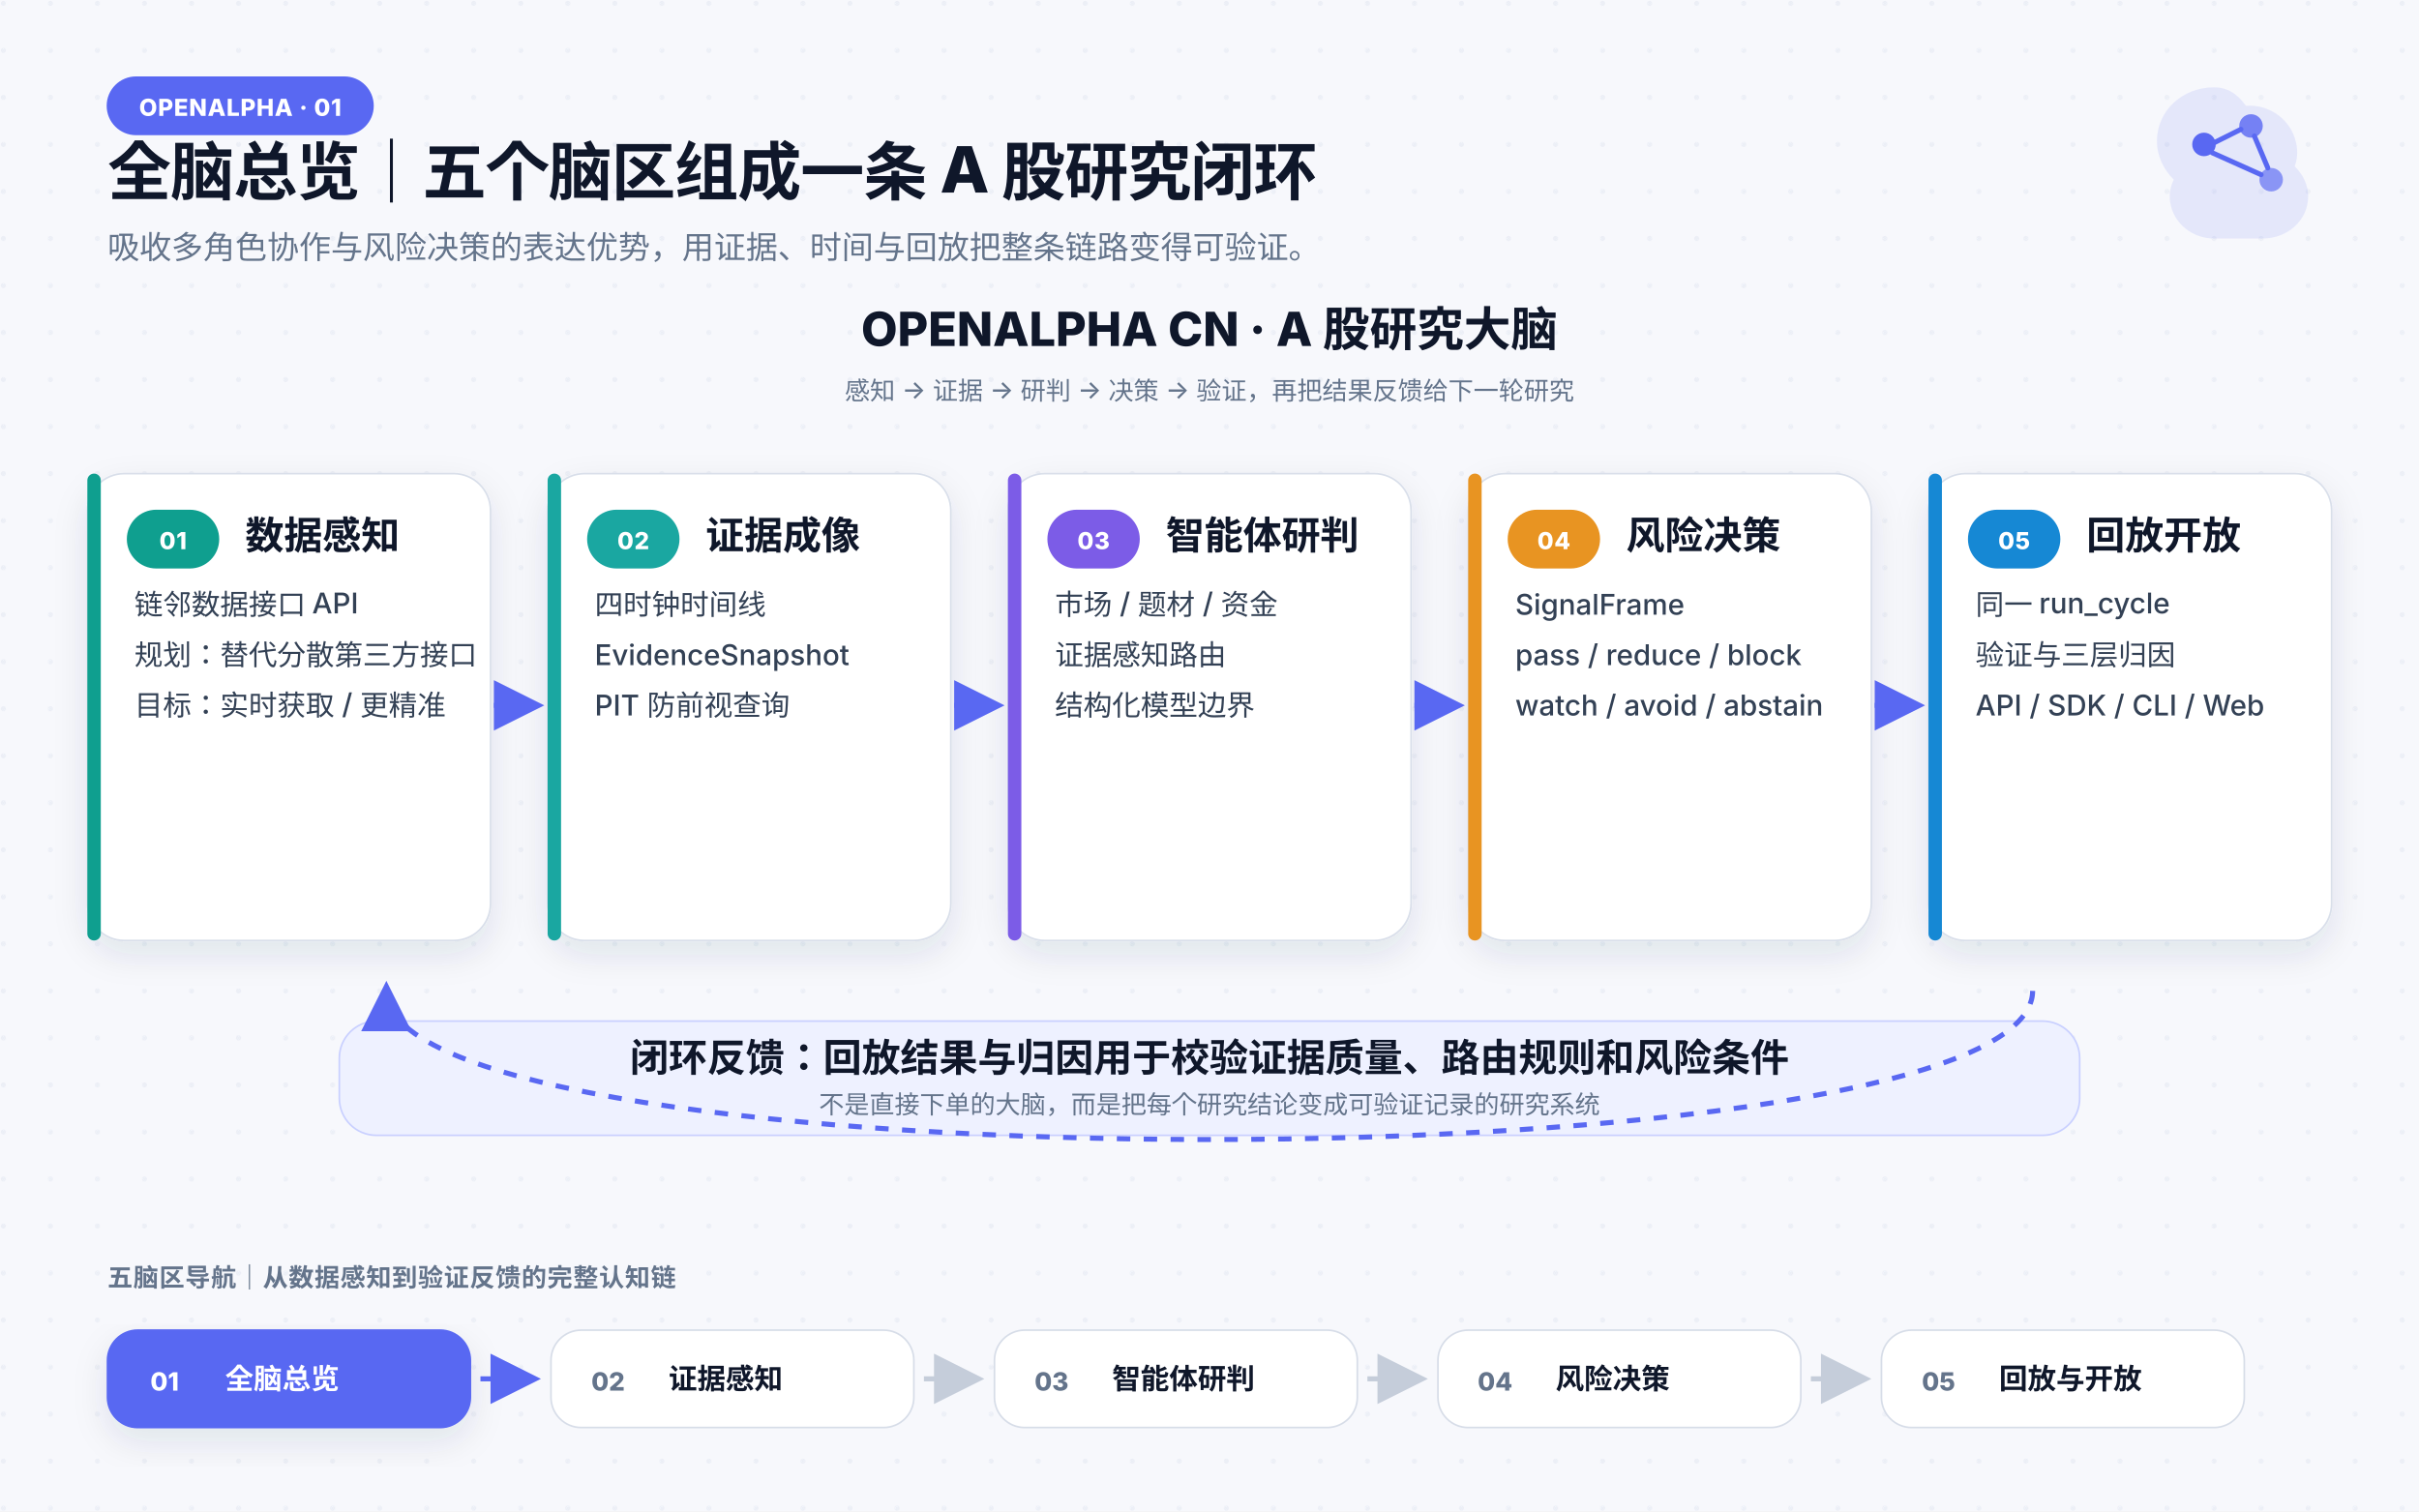
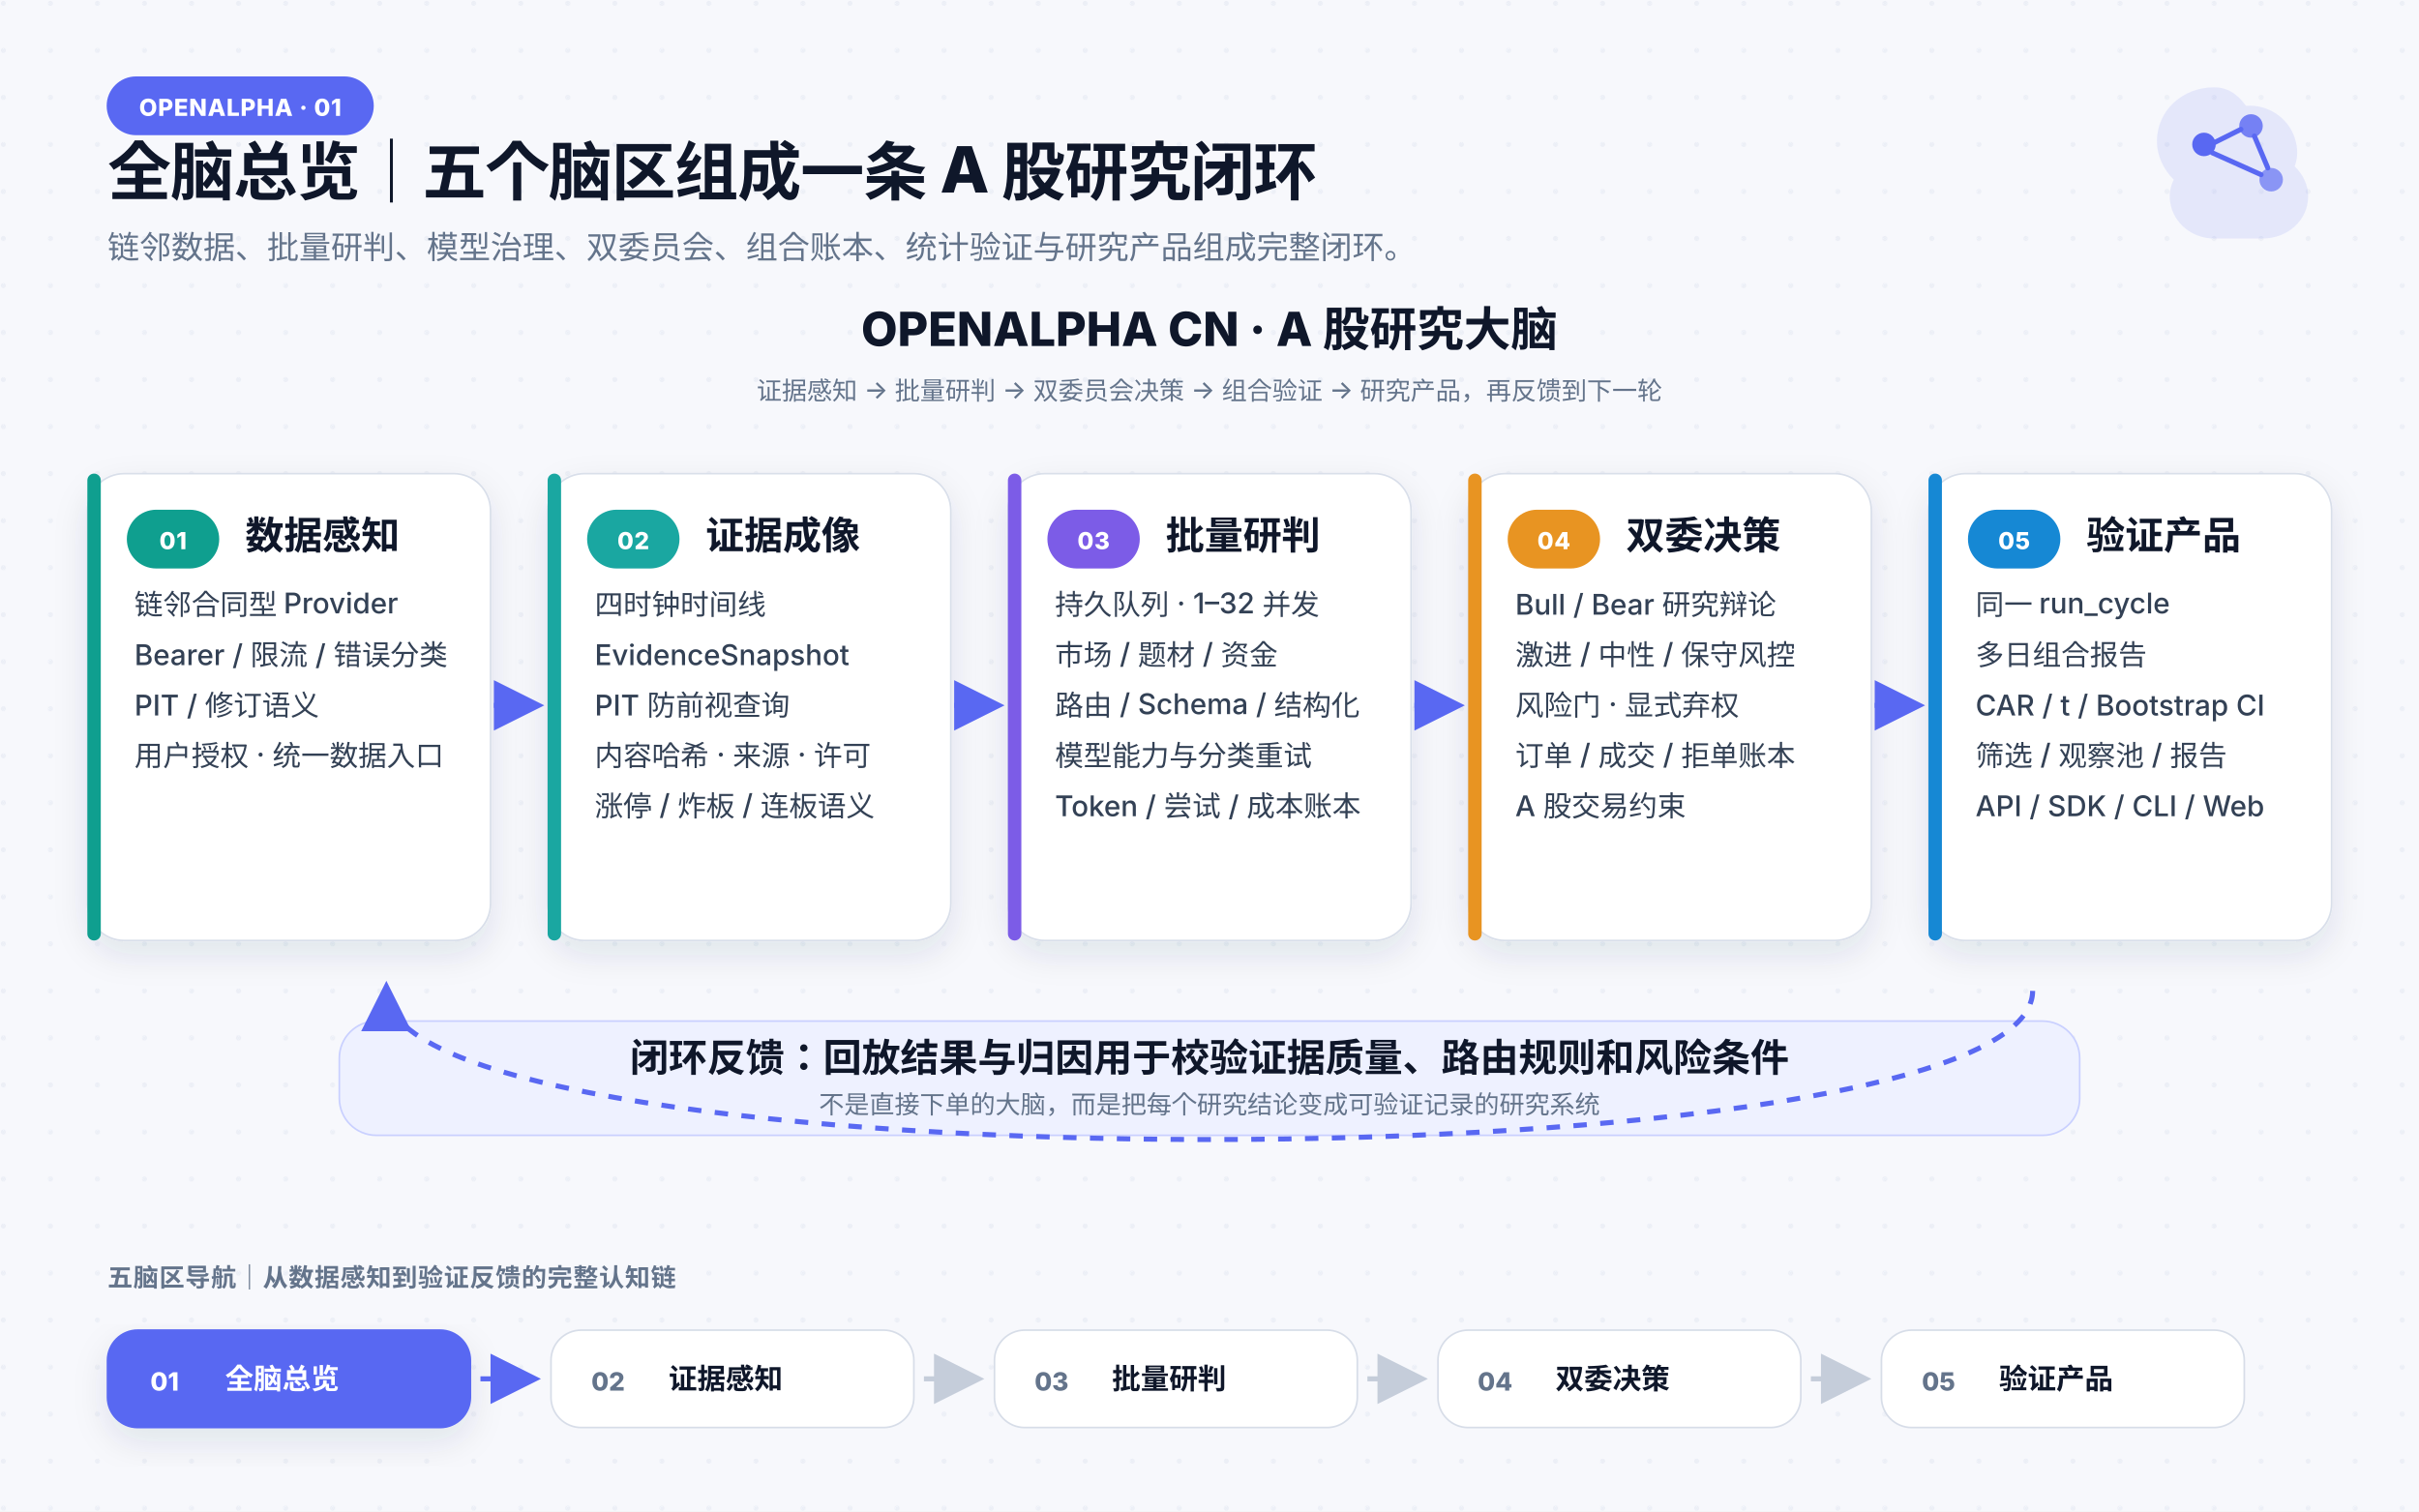
<svg xmlns="http://www.w3.org/2000/svg" width="1440" height="900" viewBox="0 0 1440 900" role="img" aria-labelledby="title desc">
  <defs>
    <filter id="shadow" x="-20%" y="-20%" width="140%" height="160%">
      <feDropShadow dx="0" dy="8" stdDeviation="10" flood-color="#27324A" flood-opacity=".10" />
    </filter>
    <marker id="arrow" markerWidth="10" markerHeight="10" refX="8" refY="5" orient="auto" markerUnits="strokeWidth">
      <path d="M0,0 L10,5 L0,10 z" fill="context-stroke" />
    </marker>
    <pattern id="dots" width="28" height="28" patternUnits="userSpaceOnUse">
      <circle cx="2" cy="2" r="1.5" fill="#D8DEEB" />
    </pattern>
    <style>
      text { font-family: Inter, "Noto Sans SC", "Microsoft YaHei", Arial, sans-serif; }
      .title { font-size: 38px; font-weight: 760; fill: #0F172A; letter-spacing: -.5px; }
      .subtitle { font-size: 19px; font-weight: 450; fill: #64748B; }
      .cardTitle { font-size: 23px; font-weight: 720; fill: #0F172A; }
      .kicker { font-size: 14px; font-weight: 760; letter-spacing: 1.2px; }
      .body { font-size: 17px; font-weight: 470; fill: #334155; }
      .small { font-size: 15px; font-weight: 500; fill: #64748B; }
      .pill { font-size: 14px; font-weight: 760; letter-spacing: .4px; }
      .metric { font-size: 28px; font-weight: 780; fill: #0F172A; }
      .navCaption { font-size: 15px; font-weight: 650; fill: #64748B; letter-spacing: .4px; }
      .navNumber { font-size: 15px; font-weight: 800; }
      .navLabel { font-size: 17px; font-weight: 720; }
    </style>
  </defs>
  <rect width="1440" height="900" fill="#F7F8FC" />
  <rect width="1440" height="900" fill="url(#dots)" opacity=".36" />
  <rect x="64" y="46" width="158" height="34" rx="17" fill="#5968F2" stroke="#5968F2" />
  <text x="143" y="69" class="pill" text-anchor="middle" fill="#FFFFFF">OPENALPHA · 01</text>
  <text x="64" y="116" class="title" text-anchor="start">全脑总览｜五个脑区组成一条 A 股研究闭环</text>
-   <text x="64" y="154" class="subtitle" text-anchor="start">吸收多角色协作与风险决策的表达优势，用证据、时间与回放把整条链路变得可验证。</text>
+   <text x="64" y="154" class="subtitle" text-anchor="start">链邻数据、批量研判、模型治理、双委员会、组合账本、统计验证与研究产品组成完整闭环。</text>
  <g transform="translate(1270 42)">
    <path d="M48 10c-19 0-34 14-34 32 0 9 4 17 10 23-2 4-3 9-2 14 2 12 13 21 26 21h29c15 0 27-11 27-25 0-7-3-13-8-18 2-5 2-11 0-17-4-12-16-20-29-19-5-7-11-11-19-11Z" fill="#5968F2" opacity=".12" />
    <circle cx="42" cy="44" r="7" fill="#5968F2" />
    <circle cx="70" cy="33" r="7" fill="#5968F2" opacity=".8" />
    <circle cx="82" cy="65" r="7" fill="#5968F2" opacity=".65" />
    <path d="M48 43 64 35M47 49 76 62M72 39 80 58" stroke="#5968F2" stroke-width="3" stroke-linecap="round" />
  </g>
  <text x="720" y="206" class="metric" text-anchor="middle">OPENALPHA CN · A 股研究大脑</text>
-   <text x="720" y="238" class="small" text-anchor="middle">感知 → 证据 → 研判 → 决策 → 验证，再把结果反馈给下一轮研究</text>
+   <text x="720" y="238" class="small" text-anchor="middle">证据感知 → 批量研判 → 双委员会决策 → 组合验证 → 研究产品，再反馈到下一轮</text>
  <rect x="52" y="282" width="240" height="278" rx="22" fill="#FFFFFF" stroke="#D9DFEA" filter="url(#shadow)" />
  <rect x="52" y="282" width="8" height="278" rx="4" fill="#0F9F8F" />
  <rect x="76" y="304" width="54" height="34" rx="17" fill="#0F9F8F" stroke="#0F9F8F" />
  <text x="103" y="327" class="pill" text-anchor="middle" fill="#FFFFFF">01</text>
  <text x="146" y="327" class="cardTitle" text-anchor="start">数据感知</text>
-   <text x="80" y="366" class="body" text-anchor="start">链邻数据接口 API</text>
-   <text x="80" y="396" class="body" text-anchor="start">规划：替代分散第三方接口</text>
-   <text x="80" y="426" class="body" text-anchor="start">目标：实时获取 / 更精准</text>
+   <text x="80" y="366" class="body" text-anchor="start">链邻合同型 Provider</text>
+   <text x="80" y="396" class="body" text-anchor="start">Bearer / 限流 / 错误分类</text>
+   <text x="80" y="426" class="body" text-anchor="start">PIT / 修订语义</text>
+   <text x="80" y="456" class="body" text-anchor="start">用户授权 · 统一数据入口</text>
  <rect x="326" y="282" width="240" height="278" rx="22" fill="#FFFFFF" stroke="#D9DFEA" filter="url(#shadow)" />
  <rect x="326" y="282" width="8" height="278" rx="4" fill="#1AA7A1" />
  <rect x="350" y="304" width="54" height="34" rx="17" fill="#1AA7A1" stroke="#1AA7A1" />
  <text x="377" y="327" class="pill" text-anchor="middle" fill="#FFFFFF">02</text>
  <text x="420" y="327" class="cardTitle" text-anchor="start">证据成像</text>
  <text x="354" y="366" class="body" text-anchor="start">四时钟时间线</text>
  <text x="354" y="396" class="body" text-anchor="start">EvidenceSnapshot</text>
  <text x="354" y="426" class="body" text-anchor="start">PIT 防前视查询</text>
+   <text x="354" y="456" class="body" text-anchor="start">内容哈希 · 来源 · 许可</text>
+   <text x="354" y="486" class="body" text-anchor="start">涨停 / 炸板 / 连板语义</text>
  <rect x="600" y="282" width="240" height="278" rx="22" fill="#FFFFFF" stroke="#D9DFEA" filter="url(#shadow)" />
  <rect x="600" y="282" width="8" height="278" rx="4" fill="#7C5CE7" />
  <rect x="624" y="304" width="54" height="34" rx="17" fill="#7C5CE7" stroke="#7C5CE7" />
  <text x="651" y="327" class="pill" text-anchor="middle" fill="#FFFFFF">03</text>
-   <text x="694" y="327" class="cardTitle" text-anchor="start">智能体研判</text>
-   <text x="628" y="366" class="body" text-anchor="start">市场 / 题材 / 资金</text>
-   <text x="628" y="396" class="body" text-anchor="start">证据感知路由</text>
-   <text x="628" y="426" class="body" text-anchor="start">结构化模型边界</text>
+   <text x="694" y="327" class="cardTitle" text-anchor="start">批量研判</text>
+   <text x="628" y="366" class="body" text-anchor="start">持久队列 · 1–32 并发</text>
+   <text x="628" y="396" class="body" text-anchor="start">市场 / 题材 / 资金</text>
+   <text x="628" y="426" class="body" text-anchor="start">路由 / Schema / 结构化</text>
+   <text x="628" y="456" class="body" text-anchor="start">模型能力与分类重试</text>
+   <text x="628" y="486" class="body" text-anchor="start">Token / 尝试 / 成本账本</text>
  <rect x="874" y="282" width="240" height="278" rx="22" fill="#FFFFFF" stroke="#D9DFEA" filter="url(#shadow)" />
  <rect x="874" y="282" width="8" height="278" rx="4" fill="#E89422" />
  <rect x="898" y="304" width="54" height="34" rx="17" fill="#E89422" stroke="#E89422" />
  <text x="925" y="327" class="pill" text-anchor="middle" fill="#FFFFFF">04</text>
-   <text x="968" y="327" class="cardTitle" text-anchor="start">风险决策</text>
-   <text x="902" y="366" class="body" text-anchor="start">SignalFrame</text>
-   <text x="902" y="396" class="body" text-anchor="start">pass / reduce / block</text>
-   <text x="902" y="426" class="body" text-anchor="start">watch / avoid / abstain</text>
+   <text x="968" y="327" class="cardTitle" text-anchor="start">双委决策</text>
+   <text x="902" y="366" class="body" text-anchor="start">Bull / Bear 研究辩论</text>
+   <text x="902" y="396" class="body" text-anchor="start">激进 / 中性 / 保守风控</text>
+   <text x="902" y="426" class="body" text-anchor="start">风险门 · 显式弃权</text>
+   <text x="902" y="456" class="body" text-anchor="start">订单 / 成交 / 拒单账本</text>
+   <text x="902" y="486" class="body" text-anchor="start">A 股交易约束</text>
  <rect x="1148" y="282" width="240" height="278" rx="22" fill="#FFFFFF" stroke="#D9DFEA" filter="url(#shadow)" />
  <rect x="1148" y="282" width="8" height="278" rx="4" fill="#1688D4" />
  <rect x="1172" y="304" width="54" height="34" rx="17" fill="#1688D4" stroke="#1688D4" />
  <text x="1199" y="327" class="pill" text-anchor="middle" fill="#FFFFFF">05</text>
-   <text x="1242" y="327" class="cardTitle" text-anchor="start">回放开放</text>
+   <text x="1242" y="327" class="cardTitle" text-anchor="start">验证产品</text>
  <text x="1176" y="366" class="body" text-anchor="start">同一 run_cycle</text>
-   <text x="1176" y="396" class="body" text-anchor="start">验证与三层归因</text>
-   <text x="1176" y="426" class="body" text-anchor="start">API / SDK / CLI / Web</text>
+   <text x="1176" y="396" class="body" text-anchor="start">多日组合报告</text>
+   <text x="1176" y="426" class="body" text-anchor="start">CAR / t / Bootstrap CI</text>
+   <text x="1176" y="456" class="body" text-anchor="start">筛选 / 观察池 / 报告</text>
+   <text x="1176" y="486" class="body" text-anchor="start">API / SDK / CLI / Web</text>
  <path d="M 294 420 L 318 420" fill="none" stroke="#5968F2" stroke-width="3" marker-end="url(#arrow)" />
  <path d="M 568 420 L 592 420" fill="none" stroke="#5968F2" stroke-width="3" marker-end="url(#arrow)" />
  <path d="M 842 420 L 866 420" fill="none" stroke="#5968F2" stroke-width="3" marker-end="url(#arrow)" />
  <path d="M 1116 420 L 1140 420" fill="none" stroke="#5968F2" stroke-width="3" marker-end="url(#arrow)" />
  <rect x="202" y="608" width="1036" height="68" rx="22" fill="#EEF1FF" stroke="#C9D0FF" />
  <text x="720" y="638" class="cardTitle" text-anchor="middle">闭环反馈：回放结果与归因用于校验证据质量、路由规则和风险条件</text>
  <text x="720" y="663" class="small" text-anchor="middle">不是直接下单的大脑，而是把每个研究结论变成可验证记录的研究系统</text>
  <path d="M 1210 590 C 1210 708, 230 708, 230 590" fill="none" stroke="#5968F2" stroke-width="3" stroke-dasharray="8 8" marker-end="url(#arrow)" />
  <text x="64" y="766" class="navCaption" text-anchor="start">五脑区导航｜从数据感知到验证反馈的完整认知链</text>
  <rect x="64" y="792" width="216" height="58" rx="18" fill="#5968F2" stroke="#5968F2" filter="url(#shadow)" />
  <text x="98" y="828" class="navNumber" text-anchor="middle" fill="#FFFFFF">01</text>
  <text x="134" y="827" class="navLabel" text-anchor="start" fill="#FFFFFF">全脑总览</text>
  <path d="M 286 821 L 316 821" fill="none" stroke="#5968F2" stroke-width="3" marker-end="url(#arrow)" />
  <rect x="328" y="792" width="216" height="58" rx="18" fill="#FFFFFF" stroke="#D7DDE8" />
  <text x="362" y="828" class="navNumber" text-anchor="middle" fill="#64748B">02</text>
  <text x="398" y="827" class="navLabel" text-anchor="start" fill="#0F172A">证据感知</text>
  <path d="M 550 821 L 580 821" fill="none" stroke="#C5CDDA" stroke-width="3" marker-end="url(#arrow)" />
  <rect x="592" y="792" width="216" height="58" rx="18" fill="#FFFFFF" stroke="#D7DDE8" />
  <text x="626" y="828" class="navNumber" text-anchor="middle" fill="#64748B">03</text>
-   <text x="662" y="827" class="navLabel" text-anchor="start" fill="#0F172A">智能体研判</text>
+   <text x="662" y="827" class="navLabel" text-anchor="start" fill="#0F172A">批量研判</text>
  <path d="M 814 821 L 844 821" fill="none" stroke="#C5CDDA" stroke-width="3" marker-end="url(#arrow)" />
  <rect x="856" y="792" width="216" height="58" rx="18" fill="#FFFFFF" stroke="#D7DDE8" />
  <text x="890" y="828" class="navNumber" text-anchor="middle" fill="#64748B">04</text>
-   <text x="926" y="827" class="navLabel" text-anchor="start" fill="#0F172A">风险决策</text>
+   <text x="926" y="827" class="navLabel" text-anchor="start" fill="#0F172A">双委决策</text>
  <path d="M 1078 821 L 1108 821" fill="none" stroke="#C5CDDA" stroke-width="3" marker-end="url(#arrow)" />
  <rect x="1120" y="792" width="216" height="58" rx="18" fill="#FFFFFF" stroke="#D7DDE8" />
  <text x="1154" y="828" class="navNumber" text-anchor="middle" fill="#64748B">05</text>
-   <text x="1190" y="827" class="navLabel" text-anchor="start" fill="#0F172A">回放与开放</text>
+   <text x="1190" y="827" class="navLabel" text-anchor="start" fill="#0F172A">验证产品</text>
</svg>
